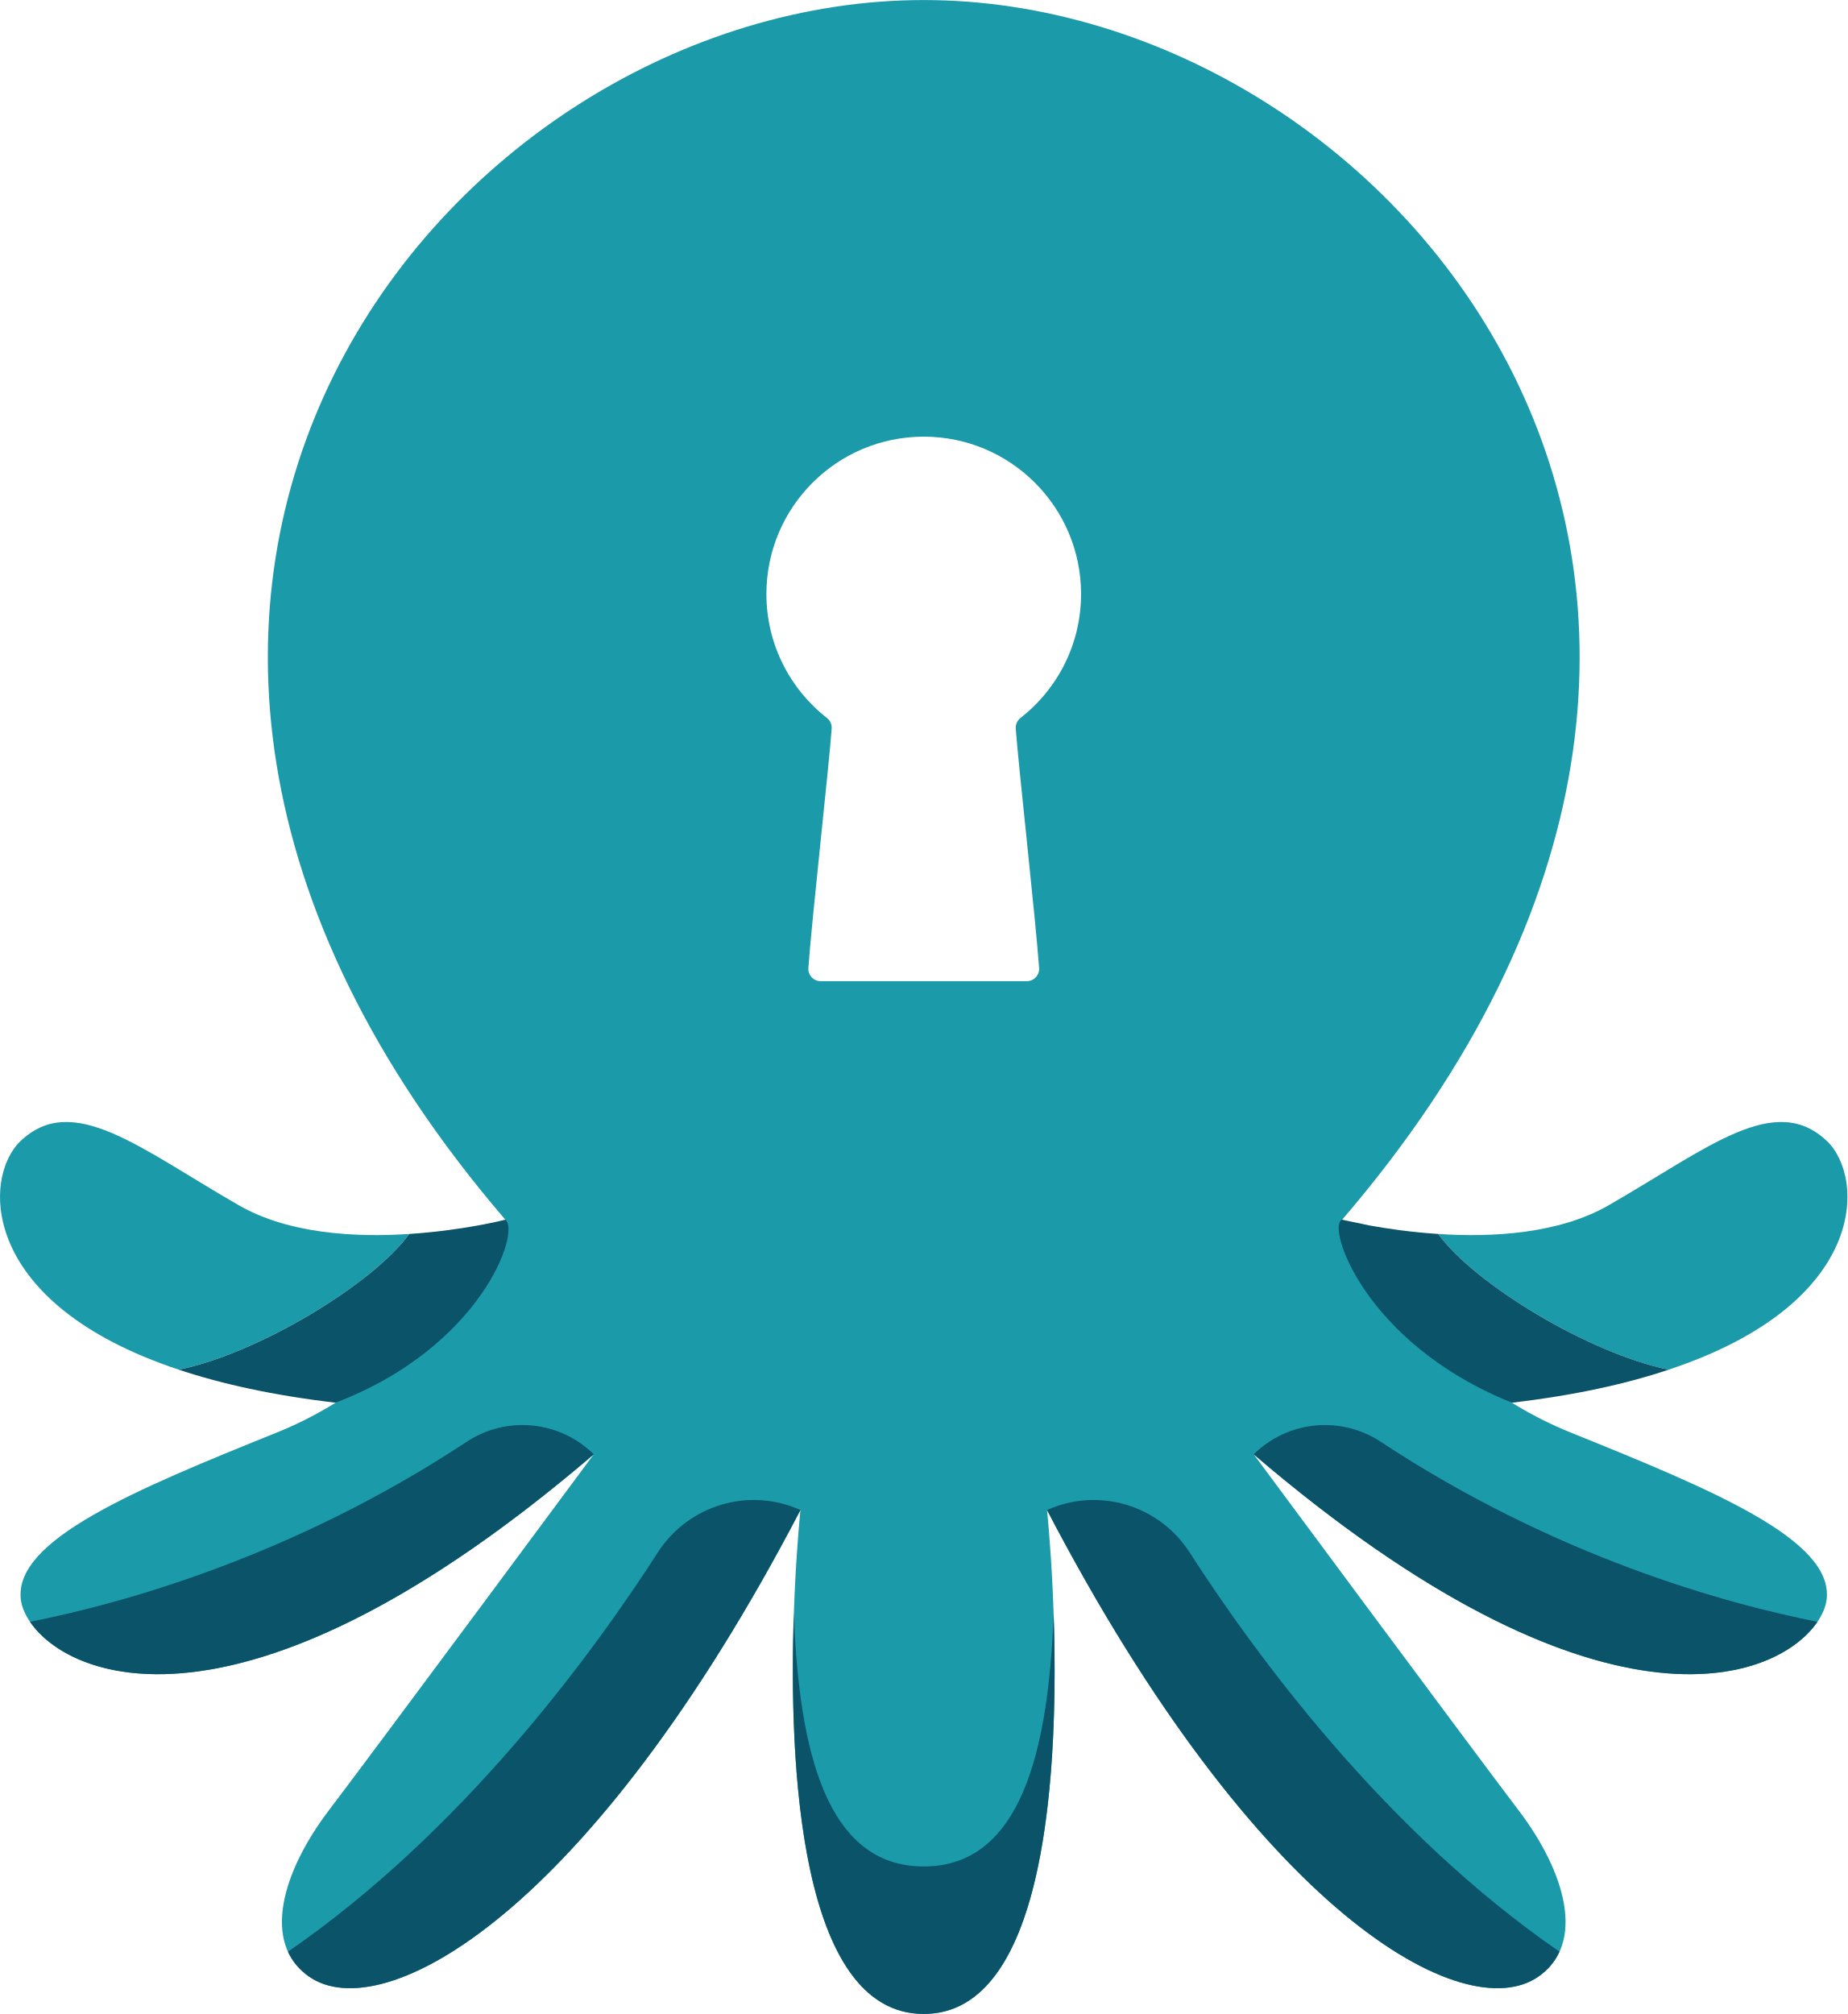
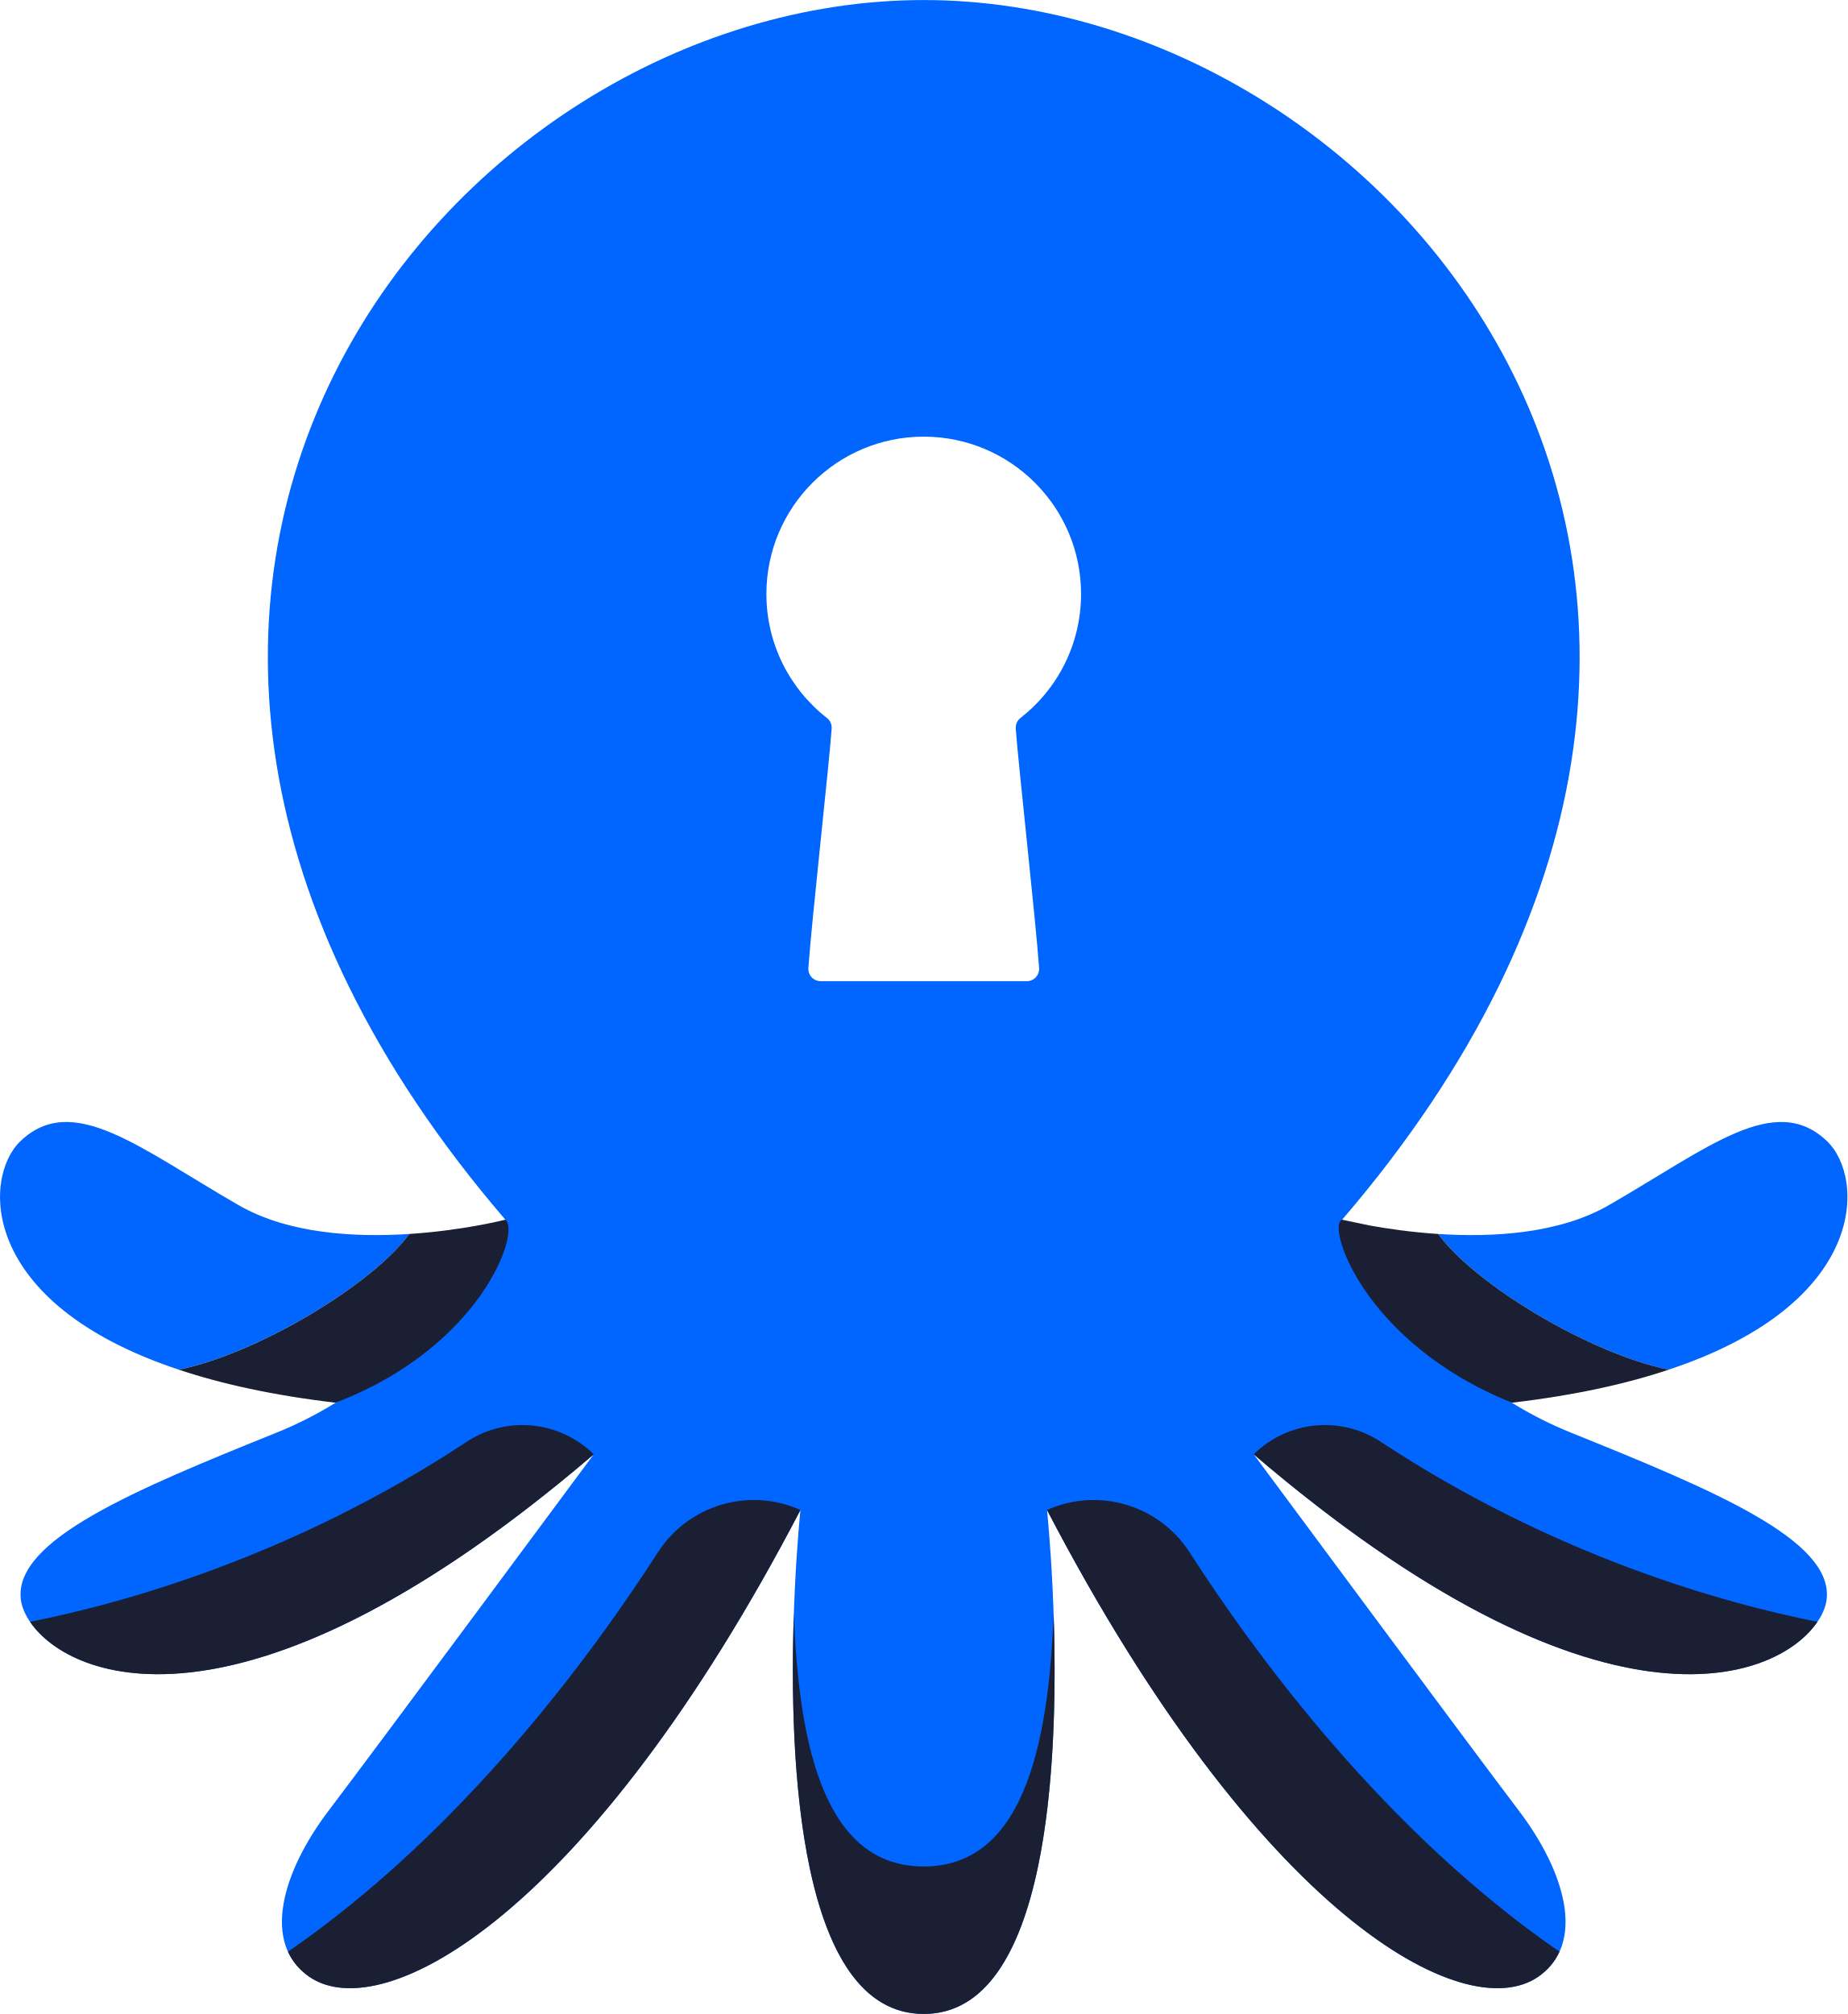
<svg xmlns="http://www.w3.org/2000/svg" width="100%" height="100%" viewBox="0 0 1879 2048" version="1.1" xml:space="preserve" style="fill-rule:evenodd;clip-rule:evenodd;stroke-linejoin:round;stroke-miterlimit:2;">
-   <path d="M939.35,2047.95c179.726,0 125.369,-512.459 125.369,-512.459c214.521,411.37 424.495,526.849 499.725,474.476c48.311,-33.639 27.765,-105.994 -20.202,-169.101c-47.951,-63.09 -269.346,-361.998 -269.346,-361.998c396.309,338.953 575.519,207.99 582.628,147.524c7.124,-60.481 -115.635,-111.291 -260.566,-169.773c-156.851,-63.278 -232.144,-216.301 -232.144,-216.301c547.754,-638.188 58.497,-1240.27 -425.464,-1240.27c-483.945,0 -973.218,602.08 -425.448,1240.25c0,0 -75.309,153.039 -232.161,216.317c-144.93,58.466 -267.674,109.292 -260.565,169.758c7.109,60.481 186.335,191.444 582.628,-147.509c0,0 -221.396,298.892 -269.346,361.998c-47.951,63.091 -68.497,135.462 -20.187,169.101c75.215,52.373 285.189,-63.106 499.71,-474.492c0,0.016 -54.357,512.475 125.369,512.475Zm523.151,-793.146c54.946,3.606 122.685,-0.05 173.252,-29.126c101.152,-58.169 168.961,-115.917 222.068,-65.341c38.711,36.868 42.677,164.897 -160.948,232.459c-80.689,-16.367 -197.311,-86.971 -234.372,-137.992Zm-1280.67,137.991c-203.63,-67.561 -199.664,-195.59 -160.953,-232.458c53.107,-50.576 120.916,7.172 222.067,65.341c50.568,29.076 118.307,32.732 173.253,29.126c-37.061,51.005 -153.551,121.548 -234.367,137.991Zm862.344,-395.056c3.474,0 6.791,-1.443 9.16,-3.983c2.369,-2.541 3.576,-5.951 3.334,-9.416c-3.398,-48.542 -21.257,-207.946 -23.744,-243.481c-0.292,-4.197 1.542,-8.26 4.883,-10.816c37.459,-29.26 61.534,-74.852 61.534,-126.022c0,-88.303 -71.69,-159.993 -159.992,-159.993c-88.303,0 -159.993,71.69 -159.993,159.993c0,51.171 24.076,96.763 61.508,126.058c3.328,2.548 5.154,6.596 4.861,10.777c-2.438,35.539 -20.297,194.942 -23.695,243.484c-0.242,3.465 0.965,6.875 3.334,9.416c2.369,2.54 5.686,3.983 9.16,3.983c39.873,0 169.777,0 209.65,0Z" style="fill:#1b9aaa;" />
-   <path d="M1392.91,1246.19c17.536,3.178 41.985,6.81 69.589,8.609c37.061,51.005 153.551,121.548 234.372,137.992c-43.018,14.434 -95.463,26.061 -159.349,33.591c-151.785,-61.014 -188.869,-181.118 -172.726,-186.085l28.114,5.893Z" style="fill:#0b5369;" />
-   <path d="M513.902,1240.3c15.904,12.157 -25.041,129.787 -172.723,186.083c-63.624,-7.499 -116.225,-19.167 -159.347,-33.59c80.684,-16.366 197.306,-86.97 234.367,-137.991c53.404,-3.499 94.855,-13.784 97.703,-14.502Z" style="fill:#0b5369;" />
-   <path d="M30.535,1649.19c41.81,61.56 222.489,129.713 573.269,-170.32c-34.655,-34.232 -88.543,-39.56 -129.213,-12.749c-177.069,116.822 -350.201,164.445 -444.056,183.069Z" style="fill:#0b5369;fill-rule:nonzero;" />
-   <path d="M813.981,1535.49c-52.357,-23.499 -113.963,-5.141 -145.024,43.123c-67.512,104.916 -199.053,284.033 -376.107,406.027c4.469,9.796 11.453,18.389 21.405,25.326c75.231,52.373 285.205,-63.106 499.726,-474.476Z" style="fill:#0b5369;fill-rule:nonzero;" />
-   <path d="M1848.16,1649.19c-41.811,61.56 -222.489,129.713 -573.269,-170.32c34.655,-34.232 88.558,-39.56 129.212,-12.749c177.07,116.822 350.202,164.445 444.057,183.069Z" style="fill:#0b5369;fill-rule:nonzero;" />
-   <path d="M1064.72,1535.49c52.357,-23.499 113.963,-5.141 145.024,43.123c67.512,104.916 199.053,284.033 376.107,406.027c-4.469,9.796 -11.453,18.389 -21.406,25.326c-75.23,52.373 -285.204,-63.106 -499.725,-474.476Z" style="fill:#0b5369;fill-rule:nonzero;" />
-   <path d="M939.35,1897.97c-98.792,0 -126.853,-117.338 -132.087,-256.784c-5.063,150.024 4.859,406.761 132.087,406.761c127.228,0 137.149,-256.737 132.087,-406.761c-5.234,139.446 -33.295,256.784 -132.087,256.784Z" style="fill:#0b5369;fill-rule:nonzero;" />
+   <path d="M939.35,2047.95c179.726,0 125.369,-512.459 125.369,-512.459c214.521,411.37 424.495,526.849 499.725,474.476c48.311,-33.639 27.765,-105.994 -20.202,-169.101c-47.951,-63.09 -269.346,-361.998 -269.346,-361.998c396.309,338.953 575.519,207.99 582.628,147.524c7.124,-60.481 -115.635,-111.291 -260.566,-169.773c-156.851,-63.278 -232.144,-216.301 -232.144,-216.301c547.754,-638.188 58.497,-1240.27 -425.464,-1240.27c-483.945,0 -973.218,602.08 -425.448,1240.25c0,0 -75.309,153.039 -232.161,216.317c-144.93,58.466 -267.674,109.292 -260.565,169.758c7.109,60.481 186.335,191.444 582.628,-147.509c0,0 -221.396,298.892 -269.346,361.998c-47.951,63.091 -68.497,135.462 -20.187,169.101c75.215,52.373 285.189,-63.106 499.71,-474.492c0,0.016 -54.357,512.475 125.369,512.475l0,0.004Zm523.151,-793.146c54.946,3.606 122.685,-0.05 173.252,-29.126c101.152,-58.169 168.961,-115.917 222.068,-65.341c38.711,36.868 42.677,164.897 -160.948,232.459c-80.689,-16.367 -197.311,-86.971 -234.372,-137.992Zm-1280.67,137.991c-203.63,-67.561 -199.664,-195.59 -160.953,-232.458c53.107,-50.576 120.916,7.172 222.067,65.341c50.568,29.076 118.307,32.732 173.253,29.126c-37.061,51.005 -153.551,121.548 -234.367,137.991Zm862.344,-395.056c3.474,0 6.791,-1.443 9.16,-3.983c2.369,-2.541 3.576,-5.951 3.334,-9.416c-3.398,-48.542 -21.257,-207.946 -23.744,-243.481c-0.292,-4.197 1.542,-8.26 4.883,-10.816c37.459,-29.26 61.534,-74.852 61.534,-126.022c0,-88.303 -71.69,-159.993 -159.992,-159.993c-88.303,0 -159.993,71.69 -159.993,159.993c0,51.171 24.076,96.763 61.508,126.058c3.328,2.548 5.154,6.596 4.861,10.777c-2.438,35.539 -20.297,194.942 -23.695,243.484c-0.242,3.465 0.965,6.875 3.334,9.416c2.369,2.54 5.686,3.983 9.16,3.983l209.65,0Z" style="fill:#06f;" />
+   <path d="M1392.91,1246.19c17.536,3.178 41.985,6.81 69.589,8.609c37.061,51.005 153.551,121.548 234.372,137.992c-43.018,14.434 -95.463,26.061 -159.349,33.591c-151.785,-61.014 -188.869,-181.118 -172.726,-186.085l28.114,5.893Z" style="fill:#1a1f33;" />
+   <path d="M513.902,1240.3c15.904,12.157 -25.041,129.787 -172.723,186.083c-63.624,-7.499 -116.225,-19.167 -159.347,-33.59c80.684,-16.366 197.306,-86.97 234.367,-137.991c53.404,-3.499 94.855,-13.784 97.703,-14.502Z" style="fill:#1a1f33;" />
+   <path d="M30.535,1649.19c41.81,61.56 222.489,129.713 573.269,-170.32c-34.655,-34.232 -88.543,-39.56 -129.213,-12.749c-177.069,116.822 -350.201,164.445 -444.056,183.069Z" style="fill:#1a1f33;fill-rule:nonzero;" />
+   <path d="M813.981,1535.49c-52.357,-23.499 -113.963,-5.141 -145.024,43.123c-67.512,104.916 -199.053,284.033 -376.107,406.027c4.469,9.796 11.453,18.389 21.405,25.326c75.231,52.373 285.205,-63.106 499.726,-474.476Z" style="fill:#1a1f33;fill-rule:nonzero;" />
+   <path d="M1848.16,1649.19c-41.811,61.56 -222.489,129.713 -573.269,-170.32c34.655,-34.232 88.558,-39.56 129.212,-12.749c177.07,116.822 350.202,164.445 444.057,183.069Z" style="fill:#1a1f33;fill-rule:nonzero;" />
+   <path d="M1064.72,1535.49c52.357,-23.499 113.963,-5.141 145.024,43.123c67.512,104.916 199.053,284.033 376.107,406.027c-4.469,9.796 -11.453,18.389 -21.406,25.326c-75.23,52.373 -285.204,-63.106 -499.725,-474.476Z" style="fill:#1a1f33;fill-rule:nonzero;" />
+   <path d="M939.35,1897.97c-98.792,0 -126.853,-117.338 -132.087,-256.784c-5.063,150.024 4.859,406.761 132.087,406.761c127.228,0 137.149,-256.737 132.087,-406.761c-5.234,139.446 -33.295,256.784 -132.087,256.784Z" style="fill:#1a1f33;fill-rule:nonzero;" />
</svg>
